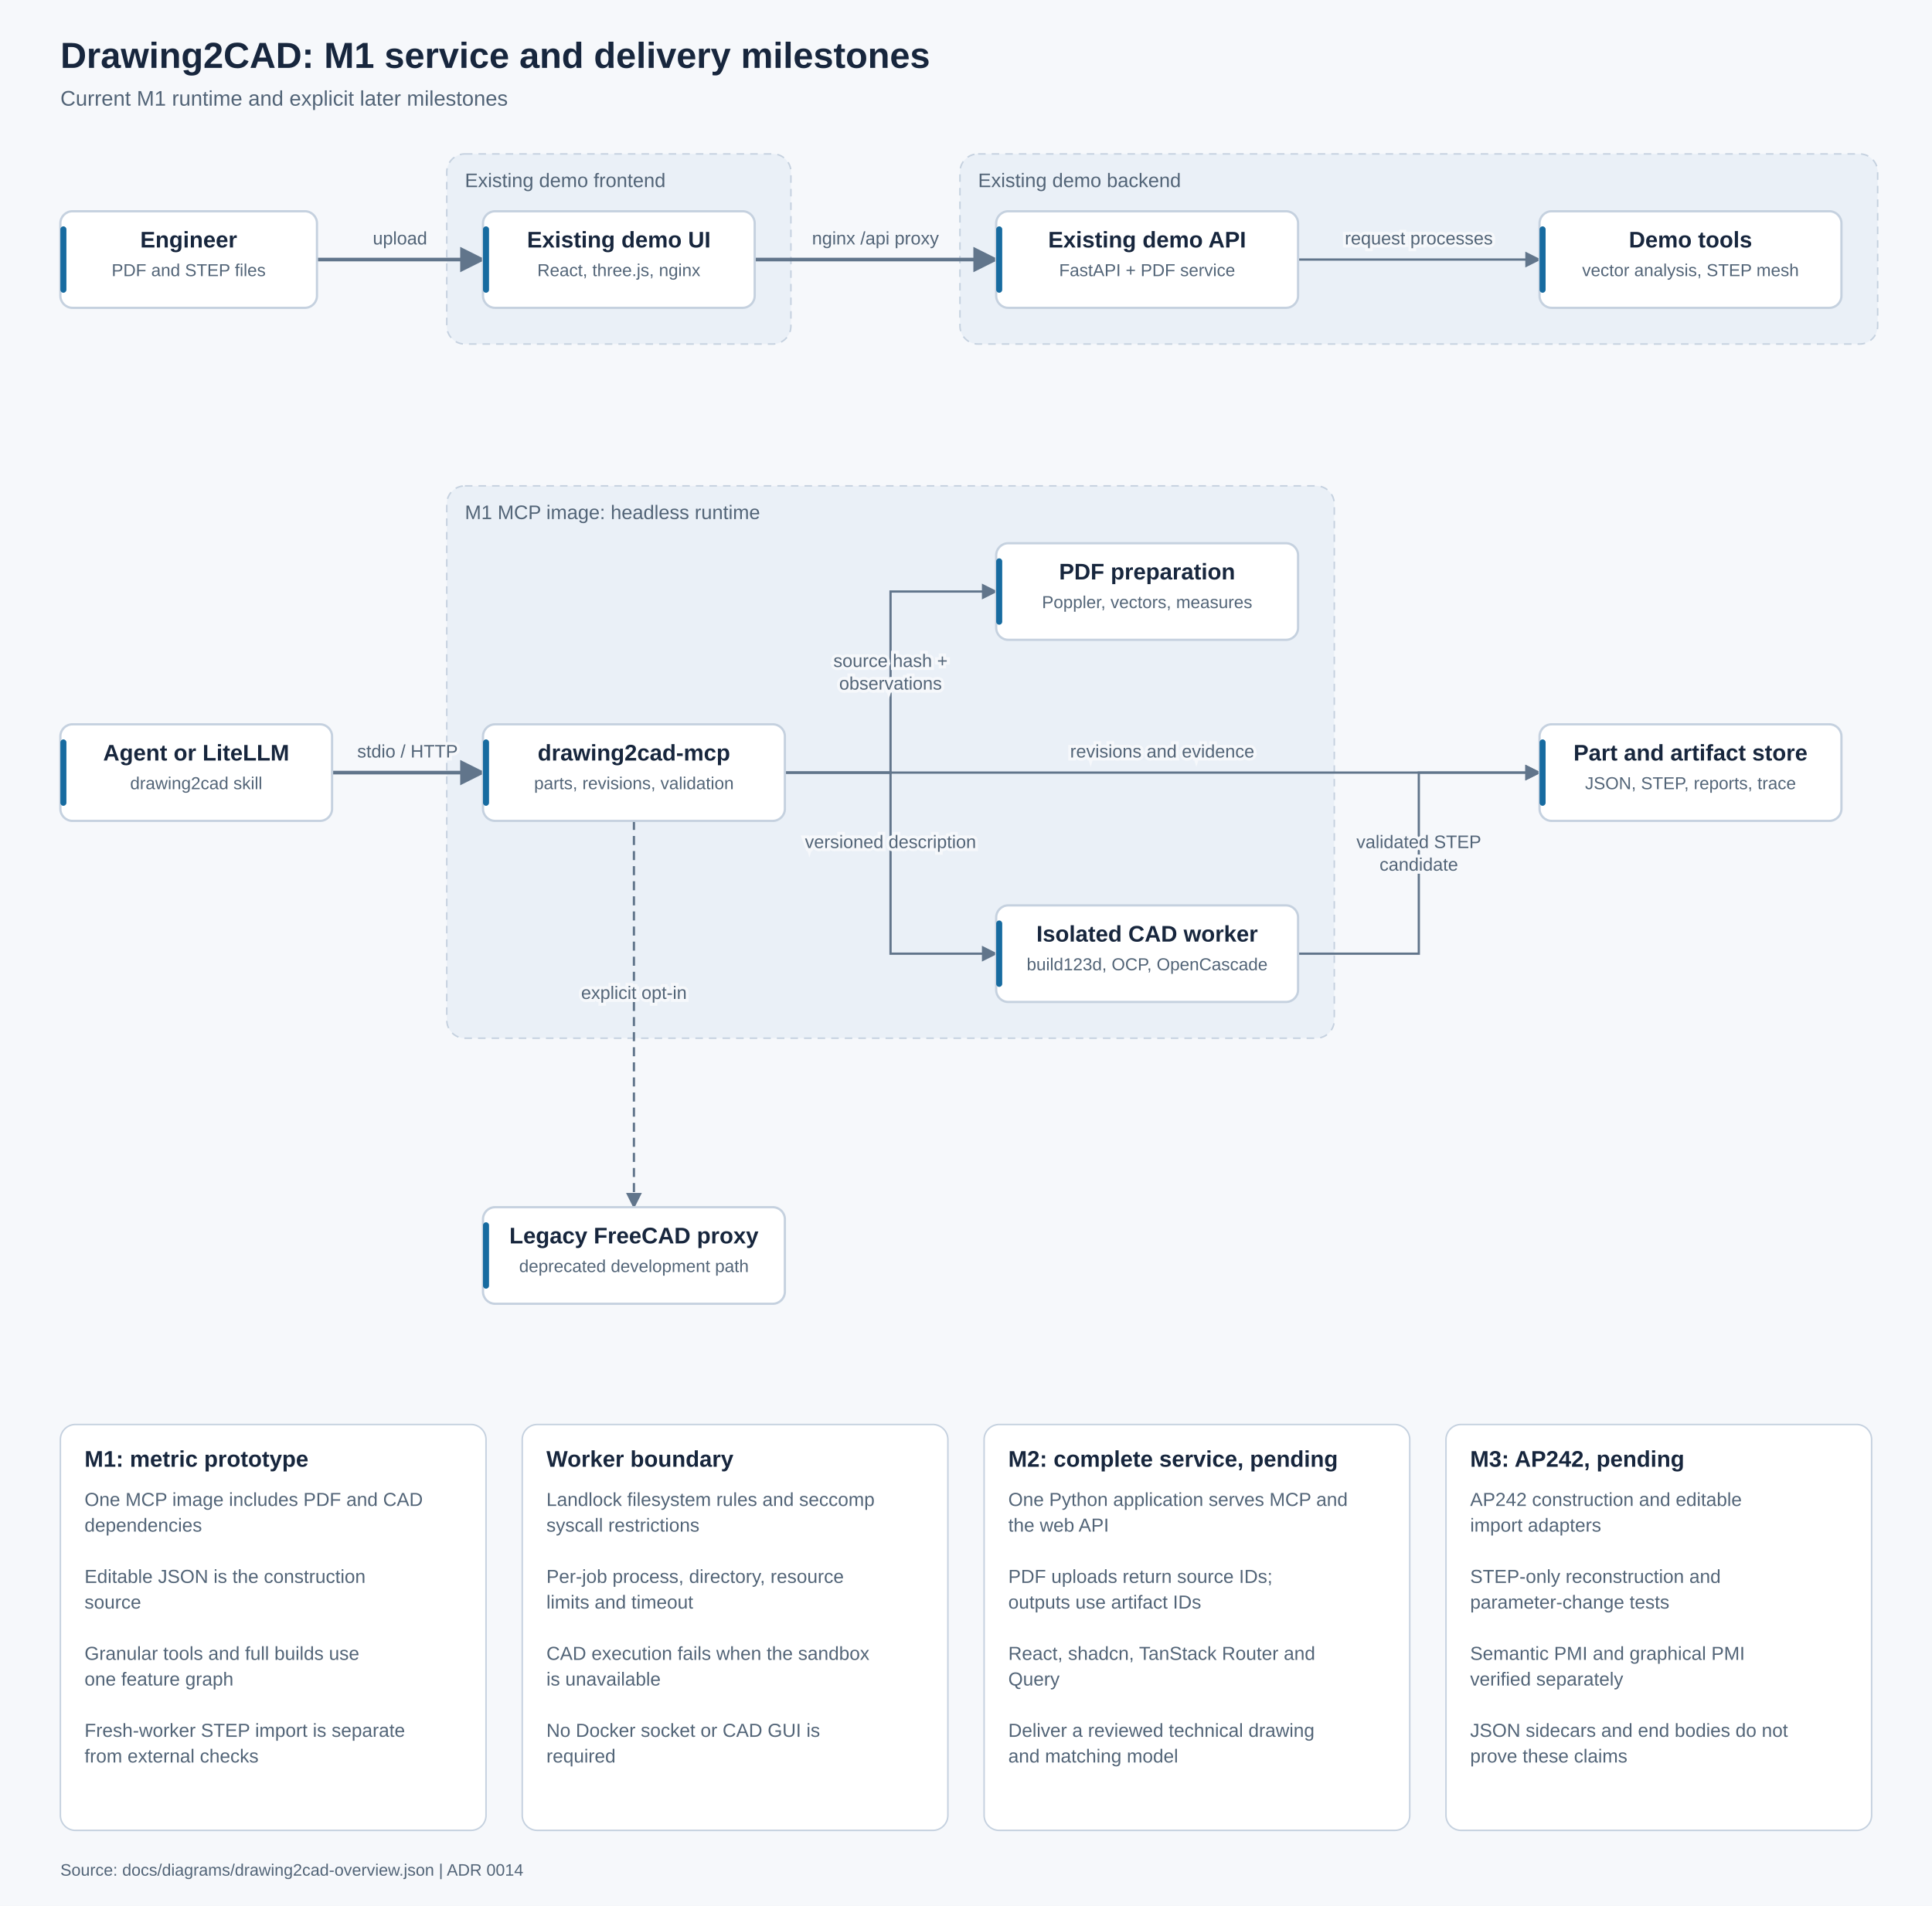
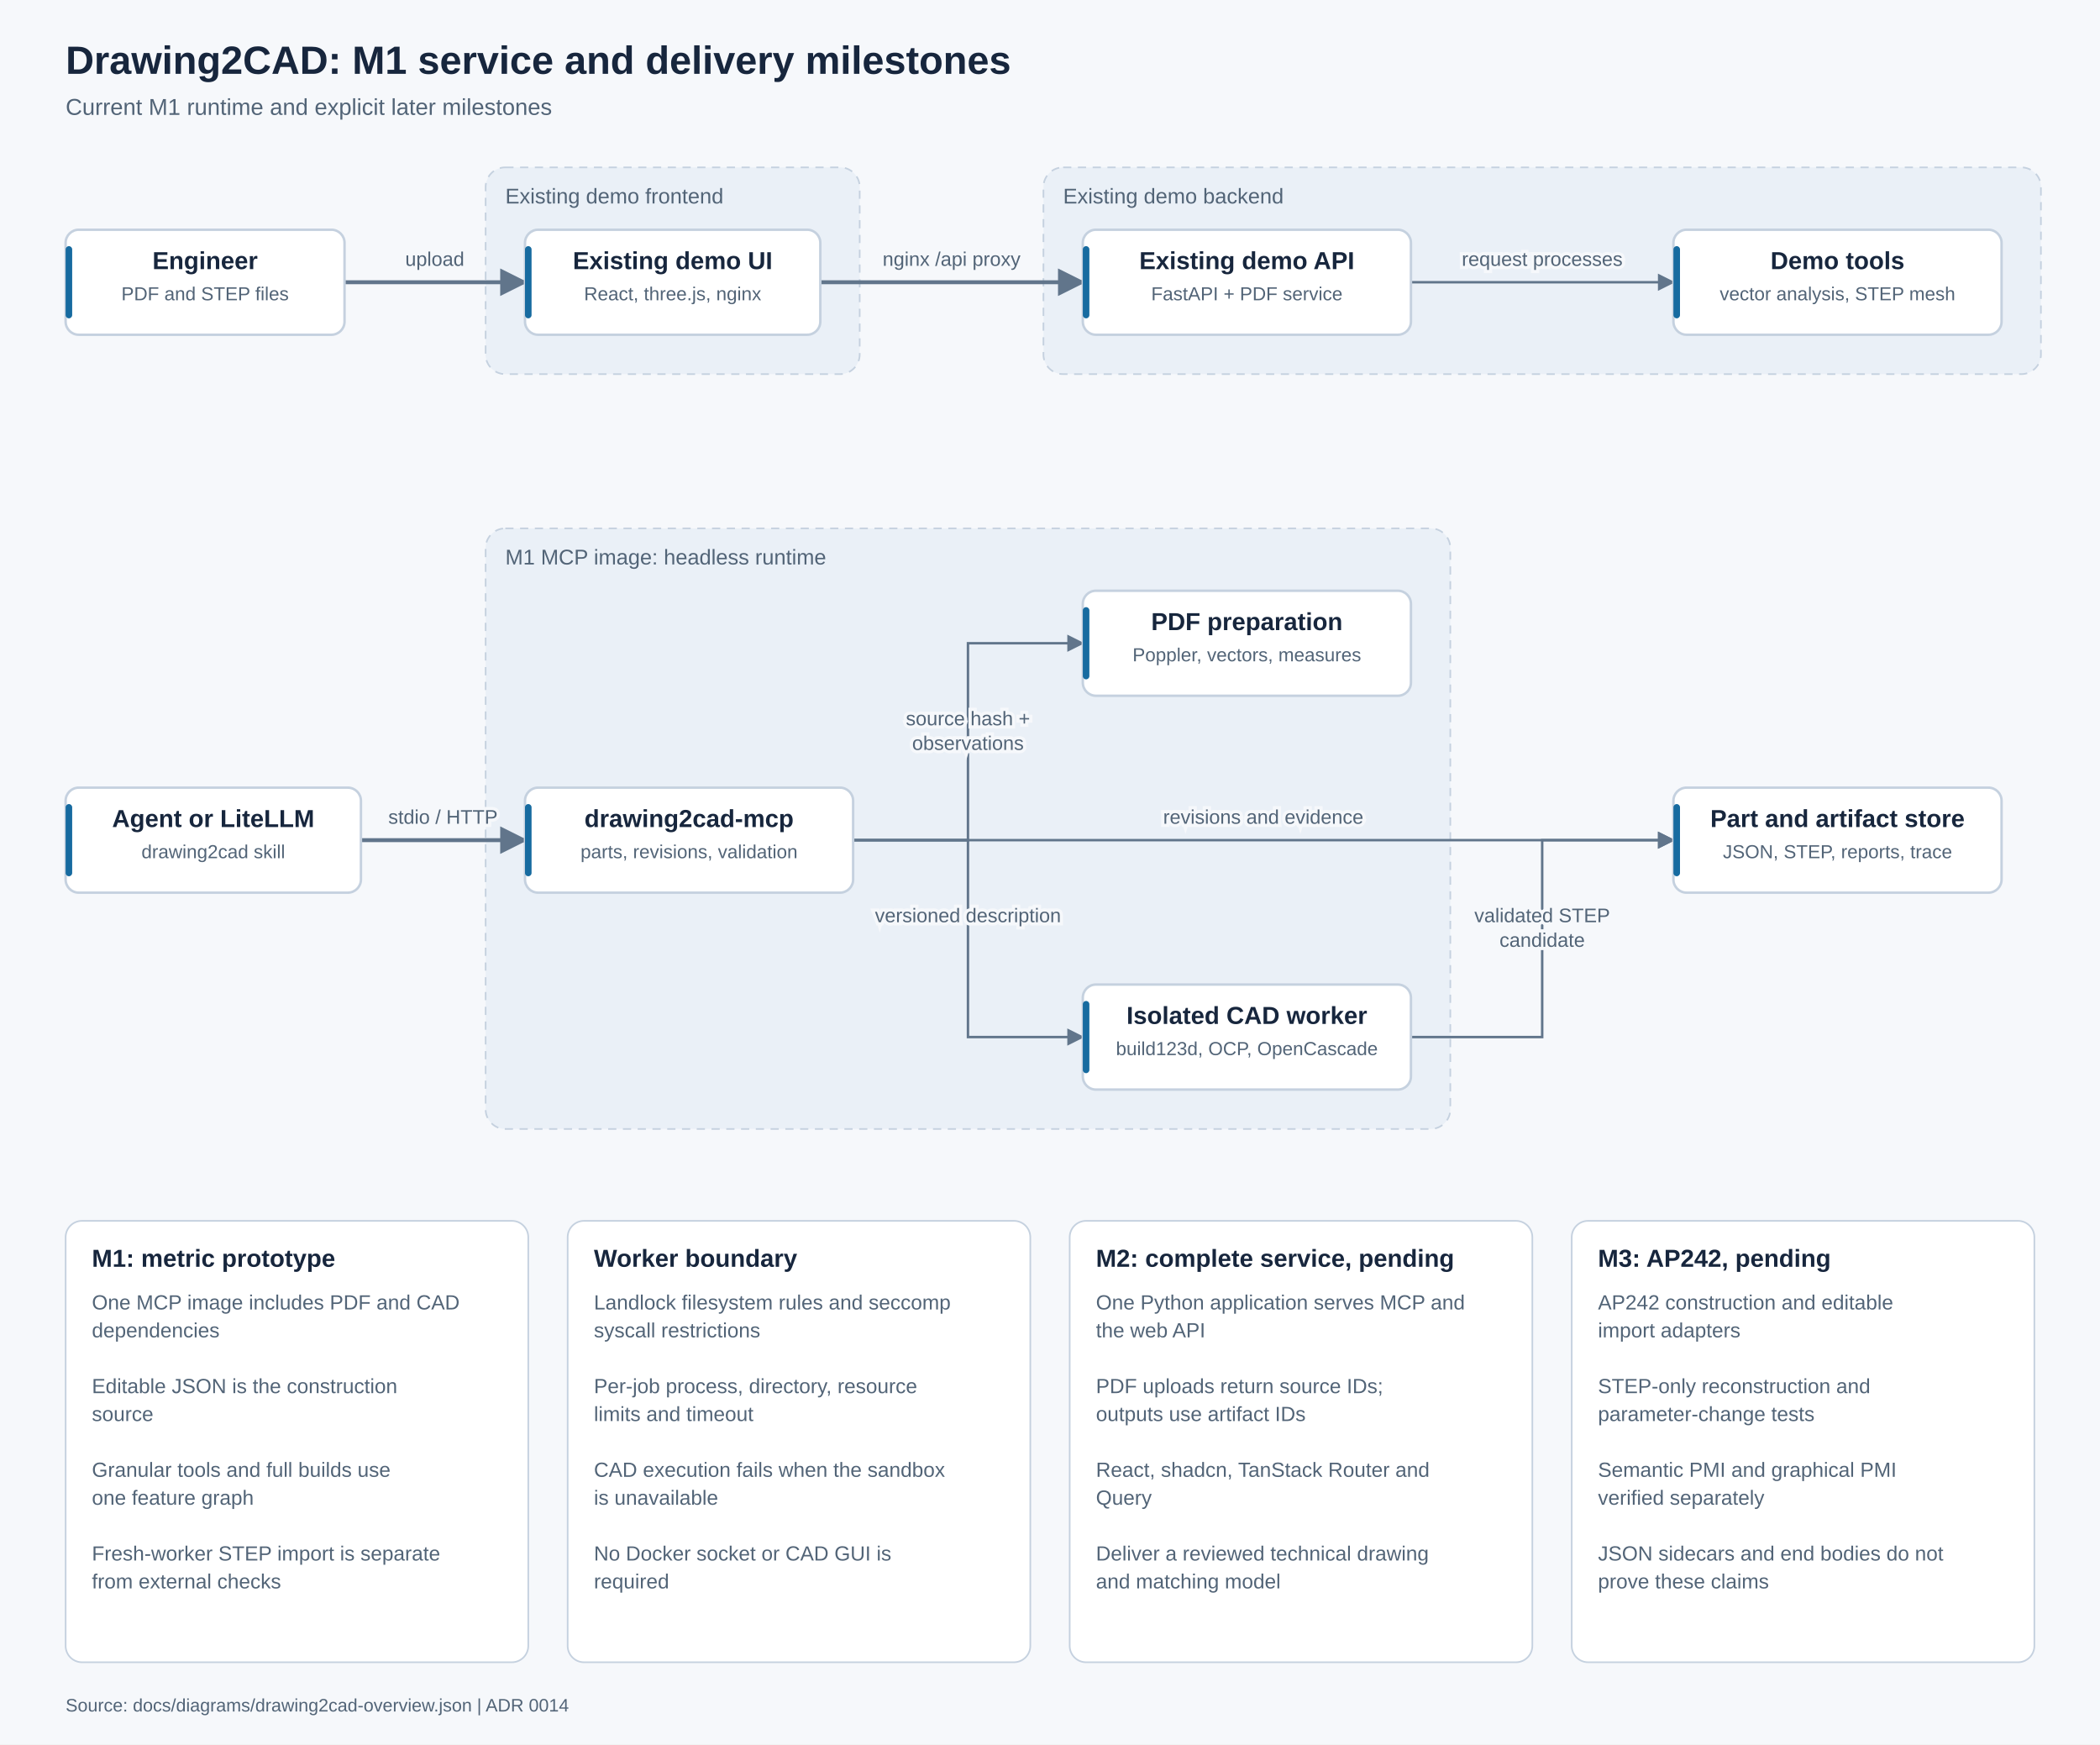
- <svg xmlns="http://www.w3.org/2000/svg" viewBox="0 0 1280 1263" role="img" aria-labelledby="title desc">
-   <rect width="1280" height="1263" fill="#f6f8fb" />
+ <svg xmlns="http://www.w3.org/2000/svg" viewBox="0 0 1280 1063" role="img" aria-labelledby="title desc">
+   <rect width="1280" height="1063" fill="#f6f8fb" />
  <g font-family="Arial, Helvetica, sans-serif">
    <defs>
      <marker id="arrow" viewBox="0 0 10 10" refX="9" refY="5" markerWidth="7" markerHeight="7" orient="auto-start-reverse">
        <path d="M 0 0 L 10 5 L 0 10 z" fill="#61758b" />
      </marker>
    </defs>
    <text x="40" y="45" font-size="24" fill="#17263d" font-weight="700" text-anchor="start">Drawing2CAD: M1 service and delivery milestones</text>
    <text x="40" y="70" font-size="14" fill="#526477" font-weight="400" text-anchor="start">Current M1 runtime and explicit later milestones</text>
    <rect x="296" y="102" width="228" height="126" rx="12" fill="#eaf0f7" stroke="#c5d1df" stroke-dasharray="5 4" />
    <text x="308" y="124" font-size="13" fill="#526477" font-weight="400" text-anchor="start">Existing demo frontend</text>
    <rect x="636" y="102" width="608" height="126" rx="12" fill="#eaf0f7" stroke="#c5d1df" stroke-dasharray="5 4" />
    <text x="648" y="124" font-size="13" fill="#526477" font-weight="400" text-anchor="start">Existing demo backend</text>
    <rect x="296" y="322" width="588" height="366" rx="12" fill="#eaf0f7" stroke="#c5d1df" stroke-dasharray="5 4" />
    <text x="308" y="344" font-size="13" fill="#526477" font-weight="400" text-anchor="start">M1 MCP image: headless runtime</text>
    <path d="M210,172 H265 V172 H320" fill="none" stroke="#61758b" stroke-width="2.4" marker-end="url(#arrow)" />
    <text x="265" y="162" text-anchor="middle" font-size="12" fill="#526477" stroke="#f6f8fb" stroke-width="4" paint-order="stroke">upload</text>
    <path d="M500,172 H580 V172 H660" fill="none" stroke="#61758b" stroke-width="2.4" marker-end="url(#arrow)" />
    <text x="580" y="162" text-anchor="middle" font-size="12" fill="#526477" stroke="#f6f8fb" stroke-width="4" paint-order="stroke">nginx /api proxy</text>
    <path d="M860,172 H940 V172 H1020" fill="none" stroke="#61758b" stroke-width="1.5" marker-end="url(#arrow)" />
    <text x="940" y="162" text-anchor="middle" font-size="12" fill="#526477" stroke="#f6f8fb" stroke-width="4" paint-order="stroke">request processes</text>
    <path d="M220,512 H270 V512 H320" fill="none" stroke="#61758b" stroke-width="2.4" marker-end="url(#arrow)" />
    <text x="270" y="502" text-anchor="middle" font-size="12" fill="#526477" stroke="#f6f8fb" stroke-width="4" paint-order="stroke">stdio / HTTP</text>
    <path d="M520,512 H590 V392 H660" fill="none" stroke="#61758b" stroke-width="1.5" marker-end="url(#arrow)" />
    <text x="590" y="442" text-anchor="middle" font-size="12" fill="#526477" stroke="#f6f8fb" stroke-width="4" paint-order="stroke">source hash +</text>
    <text x="590" y="457" text-anchor="middle" font-size="12" fill="#526477" stroke="#f6f8fb" stroke-width="4" paint-order="stroke">observations</text>
    <path d="M520,512 H590 V632 H660" fill="none" stroke="#61758b" stroke-width="1.5" marker-end="url(#arrow)" />
    <text x="590" y="562" text-anchor="middle" font-size="12" fill="#526477" stroke="#f6f8fb" stroke-width="4" paint-order="stroke">versioned description</text>
    <path d="M520,512 H770 V512 H1020" fill="none" stroke="#61758b" stroke-width="1.5" marker-end="url(#arrow)" />
    <text x="770" y="502" text-anchor="middle" font-size="12" fill="#526477" stroke="#f6f8fb" stroke-width="4" paint-order="stroke">revisions and evidence</text>
    <path d="M860,632 H940 V512 H1020" fill="none" stroke="#61758b" stroke-width="1.5" marker-end="url(#arrow)" />
    <text x="940" y="562" text-anchor="middle" font-size="12" fill="#526477" stroke="#f6f8fb" stroke-width="4" paint-order="stroke">validated STEP</text>
    <text x="940" y="577" text-anchor="middle" font-size="12" fill="#526477" stroke="#f6f8fb" stroke-width="4" paint-order="stroke">candidate</text>
-     <path d="M420,544 V672 H420 V800" fill="none" stroke="#61758b" stroke-width="1.5" stroke-dasharray="6 4" marker-end="url(#arrow)" />
-     <text x="420" y="662" text-anchor="middle" font-size="12" fill="#526477" stroke="#f6f8fb" stroke-width="4" paint-order="stroke">explicit opt-in</text>
    <g id="engineer">
      <rect x="40" y="140" width="170" height="64" rx="8" fill="#ffffff" stroke="#c5d1df" stroke-width="1.5" />
      <rect x="40" y="150" width="4" height="44" rx="2" fill="#176ba0" />
      <text x="125" y="164" font-size="15" fill="#17263d" font-weight="700" text-anchor="middle">Engineer</text>
      <text x="125" y="183" font-size="11.5" fill="#526477" font-weight="400" text-anchor="middle">PDF and STEP files</text>
    </g>
    <g id="webui">
      <rect x="320" y="140" width="180" height="64" rx="8" fill="#ffffff" stroke="#c5d1df" stroke-width="1.5" />
      <rect x="320" y="150" width="4" height="44" rx="2" fill="#176ba0" />
      <text x="410" y="164" font-size="15" fill="#17263d" font-weight="700" text-anchor="middle">Existing demo UI</text>
      <text x="410" y="183" font-size="11.5" fill="#526477" font-weight="400" text-anchor="middle">React, three.js, nginx</text>
    </g>
    <g id="demoapi">
      <rect x="660" y="140" width="200" height="64" rx="8" fill="#ffffff" stroke="#c5d1df" stroke-width="1.5" />
      <rect x="660" y="150" width="4" height="44" rx="2" fill="#176ba0" />
      <text x="760" y="164" font-size="15" fill="#17263d" font-weight="700" text-anchor="middle">Existing demo API</text>
      <text x="760" y="183" font-size="11.5" fill="#526477" font-weight="400" text-anchor="middle">FastAPI + PDF service</text>
    </g>
    <g id="demotools">
      <rect x="1020" y="140" width="200" height="64" rx="8" fill="#ffffff" stroke="#c5d1df" stroke-width="1.5" />
      <rect x="1020" y="150" width="4" height="44" rx="2" fill="#176ba0" />
      <text x="1120" y="164" font-size="15" fill="#17263d" font-weight="700" text-anchor="middle">Demo tools</text>
      <text x="1120" y="183" font-size="11.5" fill="#526477" font-weight="400" text-anchor="middle">vector analysis, STEP mesh</text>
    </g>
    <g id="agent">
      <rect x="40" y="480" width="180" height="64" rx="8" fill="#ffffff" stroke="#c5d1df" stroke-width="1.5" />
      <rect x="40" y="490" width="4" height="44" rx="2" fill="#176ba0" />
      <text x="130" y="504" font-size="15" fill="#17263d" font-weight="700" text-anchor="middle">Agent or LiteLLM</text>
      <text x="130" y="523" font-size="11.5" fill="#526477" font-weight="400" text-anchor="middle">drawing2cad skill</text>
    </g>
    <g id="mcp">
      <rect x="320" y="480" width="200" height="64" rx="8" fill="#ffffff" stroke="#c5d1df" stroke-width="1.5" />
      <rect x="320" y="490" width="4" height="44" rx="2" fill="#176ba0" />
      <text x="420" y="504" font-size="15" fill="#17263d" font-weight="700" text-anchor="middle">drawing2cad-mcp</text>
      <text x="420" y="523" font-size="11.5" fill="#526477" font-weight="400" text-anchor="middle">parts, revisions, validation</text>
    </g>
    <g id="pdf">
      <rect x="660" y="360" width="200" height="64" rx="8" fill="#ffffff" stroke="#c5d1df" stroke-width="1.5" />
      <rect x="660" y="370" width="4" height="44" rx="2" fill="#176ba0" />
      <text x="760" y="384" font-size="15" fill="#17263d" font-weight="700" text-anchor="middle">PDF preparation</text>
      <text x="760" y="403" font-size="11.5" fill="#526477" font-weight="400" text-anchor="middle">Poppler, vectors, measures</text>
    </g>
    <g id="worker">
      <rect x="660" y="600" width="200" height="64" rx="8" fill="#ffffff" stroke="#c5d1df" stroke-width="1.5" />
      <rect x="660" y="610" width="4" height="44" rx="2" fill="#176ba0" />
      <text x="760" y="624" font-size="15" fill="#17263d" font-weight="700" text-anchor="middle">Isolated CAD worker</text>
      <text x="760" y="643" font-size="11.5" fill="#526477" font-weight="400" text-anchor="middle">build123d, OCP, OpenCascade</text>
    </g>
    <g id="artifacts">
      <rect x="1020" y="480" width="200" height="64" rx="8" fill="#ffffff" stroke="#c5d1df" stroke-width="1.5" />
      <rect x="1020" y="490" width="4" height="44" rx="2" fill="#176ba0" />
      <text x="1120" y="504" font-size="15" fill="#17263d" font-weight="700" text-anchor="middle">Part and artifact store</text>
      <text x="1120" y="523" font-size="11.5" fill="#526477" font-weight="400" text-anchor="middle">JSON, STEP, reports, trace</text>
    </g>
-     <g id="legacy">
-       <rect x="320" y="800" width="200" height="64" rx="8" fill="#ffffff" stroke="#c5d1df" stroke-width="1.5" />
-       <rect x="320" y="810" width="4" height="44" rx="2" fill="#176ba0" />
-       <text x="420" y="824" font-size="15" fill="#17263d" font-weight="700" text-anchor="middle">Legacy FreeCAD proxy</text>
-       <text x="420" y="843" font-size="11.5" fill="#526477" font-weight="400" text-anchor="middle">deprecated development path</text>
-     </g>
-     <rect x="40" y="944" width="282" height="269" rx="10" fill="#ffffff" stroke="#c5d1df" />
-     <text x="56" y="972" font-size="15" fill="#17263d" font-weight="700" text-anchor="start">M1: metric prototype</text>
-     <text x="56" y="998" font-size="12.5" fill="#526477" font-weight="400" text-anchor="start">One MCP image includes PDF and CAD</text>
-     <text x="56" y="1015" font-size="12.5" fill="#526477" font-weight="400" text-anchor="start">dependencies</text>
-     <text x="56" y="1032" font-size="12.5" fill="#526477" font-weight="400" text-anchor="start" />
-     <text x="56" y="1049" font-size="12.5" fill="#526477" font-weight="400" text-anchor="start">Editable JSON is the construction</text>
-     <text x="56" y="1066" font-size="12.5" fill="#526477" font-weight="400" text-anchor="start">source</text>
-     <text x="56" y="1083" font-size="12.5" fill="#526477" font-weight="400" text-anchor="start" />
-     <text x="56" y="1100" font-size="12.5" fill="#526477" font-weight="400" text-anchor="start">Granular tools and full builds use</text>
-     <text x="56" y="1117" font-size="12.5" fill="#526477" font-weight="400" text-anchor="start">one feature graph</text>
-     <text x="56" y="1134" font-size="12.5" fill="#526477" font-weight="400" text-anchor="start" />
-     <text x="56" y="1151" font-size="12.5" fill="#526477" font-weight="400" text-anchor="start">Fresh-worker STEP import is separate</text>
-     <text x="56" y="1168" font-size="12.5" fill="#526477" font-weight="400" text-anchor="start">from external checks</text>
-     <text x="56" y="1185" font-size="12.5" fill="#526477" font-weight="400" text-anchor="start" />
-     <rect x="346" y="944" width="282" height="269" rx="10" fill="#ffffff" stroke="#c5d1df" />
-     <text x="362" y="972" font-size="15" fill="#17263d" font-weight="700" text-anchor="start">Worker boundary</text>
-     <text x="362" y="998" font-size="12.5" fill="#526477" font-weight="400" text-anchor="start">Landlock filesystem rules and seccomp</text>
-     <text x="362" y="1015" font-size="12.5" fill="#526477" font-weight="400" text-anchor="start">syscall restrictions</text>
-     <text x="362" y="1032" font-size="12.5" fill="#526477" font-weight="400" text-anchor="start" />
-     <text x="362" y="1049" font-size="12.5" fill="#526477" font-weight="400" text-anchor="start">Per-job process, directory, resource</text>
-     <text x="362" y="1066" font-size="12.5" fill="#526477" font-weight="400" text-anchor="start">limits and timeout</text>
-     <text x="362" y="1083" font-size="12.5" fill="#526477" font-weight="400" text-anchor="start" />
-     <text x="362" y="1100" font-size="12.5" fill="#526477" font-weight="400" text-anchor="start">CAD execution fails when the sandbox</text>
-     <text x="362" y="1117" font-size="12.5" fill="#526477" font-weight="400" text-anchor="start">is unavailable</text>
-     <text x="362" y="1134" font-size="12.5" fill="#526477" font-weight="400" text-anchor="start" />
-     <text x="362" y="1151" font-size="12.5" fill="#526477" font-weight="400" text-anchor="start">No Docker socket or CAD GUI is</text>
-     <text x="362" y="1168" font-size="12.5" fill="#526477" font-weight="400" text-anchor="start">required</text>
-     <text x="362" y="1185" font-size="12.5" fill="#526477" font-weight="400" text-anchor="start" />
-     <rect x="652" y="944" width="282" height="269" rx="10" fill="#ffffff" stroke="#c5d1df" />
-     <text x="668" y="972" font-size="15" fill="#17263d" font-weight="700" text-anchor="start">M2: complete service, pending</text>
-     <text x="668" y="998" font-size="12.5" fill="#526477" font-weight="400" text-anchor="start">One Python application serves MCP and</text>
-     <text x="668" y="1015" font-size="12.5" fill="#526477" font-weight="400" text-anchor="start">the web API</text>
-     <text x="668" y="1032" font-size="12.5" fill="#526477" font-weight="400" text-anchor="start" />
-     <text x="668" y="1049" font-size="12.5" fill="#526477" font-weight="400" text-anchor="start">PDF uploads return source IDs;</text>
-     <text x="668" y="1066" font-size="12.5" fill="#526477" font-weight="400" text-anchor="start">outputs use artifact IDs</text>
-     <text x="668" y="1083" font-size="12.5" fill="#526477" font-weight="400" text-anchor="start" />
-     <text x="668" y="1100" font-size="12.5" fill="#526477" font-weight="400" text-anchor="start">React, shadcn, TanStack Router and</text>
-     <text x="668" y="1117" font-size="12.5" fill="#526477" font-weight="400" text-anchor="start">Query</text>
-     <text x="668" y="1134" font-size="12.5" fill="#526477" font-weight="400" text-anchor="start" />
-     <text x="668" y="1151" font-size="12.5" fill="#526477" font-weight="400" text-anchor="start">Deliver a reviewed technical drawing</text>
-     <text x="668" y="1168" font-size="12.5" fill="#526477" font-weight="400" text-anchor="start">and matching model</text>
-     <text x="668" y="1185" font-size="12.5" fill="#526477" font-weight="400" text-anchor="start" />
-     <rect x="958" y="944" width="282" height="269" rx="10" fill="#ffffff" stroke="#c5d1df" />
-     <text x="974" y="972" font-size="15" fill="#17263d" font-weight="700" text-anchor="start">M3: AP242, pending</text>
-     <text x="974" y="998" font-size="12.5" fill="#526477" font-weight="400" text-anchor="start">AP242 construction and editable</text>
-     <text x="974" y="1015" font-size="12.5" fill="#526477" font-weight="400" text-anchor="start">import adapters</text>
-     <text x="974" y="1032" font-size="12.5" fill="#526477" font-weight="400" text-anchor="start" />
-     <text x="974" y="1049" font-size="12.5" fill="#526477" font-weight="400" text-anchor="start">STEP-only reconstruction and</text>
-     <text x="974" y="1066" font-size="12.5" fill="#526477" font-weight="400" text-anchor="start">parameter-change tests</text>
-     <text x="974" y="1083" font-size="12.5" fill="#526477" font-weight="400" text-anchor="start" />
-     <text x="974" y="1100" font-size="12.5" fill="#526477" font-weight="400" text-anchor="start">Semantic PMI and graphical PMI</text>
-     <text x="974" y="1117" font-size="12.5" fill="#526477" font-weight="400" text-anchor="start">verified separately</text>
-     <text x="974" y="1134" font-size="12.5" fill="#526477" font-weight="400" text-anchor="start" />
-     <text x="974" y="1151" font-size="12.5" fill="#526477" font-weight="400" text-anchor="start">JSON sidecars and end bodies do not</text>
-     <text x="974" y="1168" font-size="12.5" fill="#526477" font-weight="400" text-anchor="start">prove these claims</text>
-     <text x="974" y="1185" font-size="12.5" fill="#526477" font-weight="400" text-anchor="start" />
-     <text x="40" y="1243" font-size="11" fill="#526477" font-weight="400" text-anchor="start">Source: docs/diagrams/drawing2cad-overview.json | ADR 0014</text>
+     <rect x="40" y="744" width="282" height="269" rx="10" fill="#ffffff" stroke="#c5d1df" />
+     <text x="56" y="772" font-size="15" fill="#17263d" font-weight="700" text-anchor="start">M1: metric prototype</text>
+     <text x="56" y="798" font-size="12.5" fill="#526477" font-weight="400" text-anchor="start">One MCP image includes PDF and CAD</text>
+     <text x="56" y="815" font-size="12.5" fill="#526477" font-weight="400" text-anchor="start">dependencies</text>
+     <text x="56" y="832" font-size="12.5" fill="#526477" font-weight="400" text-anchor="start" />
+     <text x="56" y="849" font-size="12.5" fill="#526477" font-weight="400" text-anchor="start">Editable JSON is the construction</text>
+     <text x="56" y="866" font-size="12.5" fill="#526477" font-weight="400" text-anchor="start">source</text>
+     <text x="56" y="883" font-size="12.5" fill="#526477" font-weight="400" text-anchor="start" />
+     <text x="56" y="900" font-size="12.5" fill="#526477" font-weight="400" text-anchor="start">Granular tools and full builds use</text>
+     <text x="56" y="917" font-size="12.5" fill="#526477" font-weight="400" text-anchor="start">one feature graph</text>
+     <text x="56" y="934" font-size="12.5" fill="#526477" font-weight="400" text-anchor="start" />
+     <text x="56" y="951" font-size="12.5" fill="#526477" font-weight="400" text-anchor="start">Fresh-worker STEP import is separate</text>
+     <text x="56" y="968" font-size="12.5" fill="#526477" font-weight="400" text-anchor="start">from external checks</text>
+     <text x="56" y="985" font-size="12.5" fill="#526477" font-weight="400" text-anchor="start" />
+     <rect x="346" y="744" width="282" height="269" rx="10" fill="#ffffff" stroke="#c5d1df" />
+     <text x="362" y="772" font-size="15" fill="#17263d" font-weight="700" text-anchor="start">Worker boundary</text>
+     <text x="362" y="798" font-size="12.5" fill="#526477" font-weight="400" text-anchor="start">Landlock filesystem rules and seccomp</text>
+     <text x="362" y="815" font-size="12.5" fill="#526477" font-weight="400" text-anchor="start">syscall restrictions</text>
+     <text x="362" y="832" font-size="12.5" fill="#526477" font-weight="400" text-anchor="start" />
+     <text x="362" y="849" font-size="12.5" fill="#526477" font-weight="400" text-anchor="start">Per-job process, directory, resource</text>
+     <text x="362" y="866" font-size="12.5" fill="#526477" font-weight="400" text-anchor="start">limits and timeout</text>
+     <text x="362" y="883" font-size="12.5" fill="#526477" font-weight="400" text-anchor="start" />
+     <text x="362" y="900" font-size="12.5" fill="#526477" font-weight="400" text-anchor="start">CAD execution fails when the sandbox</text>
+     <text x="362" y="917" font-size="12.5" fill="#526477" font-weight="400" text-anchor="start">is unavailable</text>
+     <text x="362" y="934" font-size="12.5" fill="#526477" font-weight="400" text-anchor="start" />
+     <text x="362" y="951" font-size="12.5" fill="#526477" font-weight="400" text-anchor="start">No Docker socket or CAD GUI is</text>
+     <text x="362" y="968" font-size="12.5" fill="#526477" font-weight="400" text-anchor="start">required</text>
+     <text x="362" y="985" font-size="12.5" fill="#526477" font-weight="400" text-anchor="start" />
+     <rect x="652" y="744" width="282" height="269" rx="10" fill="#ffffff" stroke="#c5d1df" />
+     <text x="668" y="772" font-size="15" fill="#17263d" font-weight="700" text-anchor="start">M2: complete service, pending</text>
+     <text x="668" y="798" font-size="12.5" fill="#526477" font-weight="400" text-anchor="start">One Python application serves MCP and</text>
+     <text x="668" y="815" font-size="12.5" fill="#526477" font-weight="400" text-anchor="start">the web API</text>
+     <text x="668" y="832" font-size="12.5" fill="#526477" font-weight="400" text-anchor="start" />
+     <text x="668" y="849" font-size="12.5" fill="#526477" font-weight="400" text-anchor="start">PDF uploads return source IDs;</text>
+     <text x="668" y="866" font-size="12.5" fill="#526477" font-weight="400" text-anchor="start">outputs use artifact IDs</text>
+     <text x="668" y="883" font-size="12.5" fill="#526477" font-weight="400" text-anchor="start" />
+     <text x="668" y="900" font-size="12.5" fill="#526477" font-weight="400" text-anchor="start">React, shadcn, TanStack Router and</text>
+     <text x="668" y="917" font-size="12.5" fill="#526477" font-weight="400" text-anchor="start">Query</text>
+     <text x="668" y="934" font-size="12.5" fill="#526477" font-weight="400" text-anchor="start" />
+     <text x="668" y="951" font-size="12.5" fill="#526477" font-weight="400" text-anchor="start">Deliver a reviewed technical drawing</text>
+     <text x="668" y="968" font-size="12.5" fill="#526477" font-weight="400" text-anchor="start">and matching model</text>
+     <text x="668" y="985" font-size="12.5" fill="#526477" font-weight="400" text-anchor="start" />
+     <rect x="958" y="744" width="282" height="269" rx="10" fill="#ffffff" stroke="#c5d1df" />
+     <text x="974" y="772" font-size="15" fill="#17263d" font-weight="700" text-anchor="start">M3: AP242, pending</text>
+     <text x="974" y="798" font-size="12.5" fill="#526477" font-weight="400" text-anchor="start">AP242 construction and editable</text>
+     <text x="974" y="815" font-size="12.5" fill="#526477" font-weight="400" text-anchor="start">import adapters</text>
+     <text x="974" y="832" font-size="12.5" fill="#526477" font-weight="400" text-anchor="start" />
+     <text x="974" y="849" font-size="12.5" fill="#526477" font-weight="400" text-anchor="start">STEP-only reconstruction and</text>
+     <text x="974" y="866" font-size="12.5" fill="#526477" font-weight="400" text-anchor="start">parameter-change tests</text>
+     <text x="974" y="883" font-size="12.5" fill="#526477" font-weight="400" text-anchor="start" />
+     <text x="974" y="900" font-size="12.5" fill="#526477" font-weight="400" text-anchor="start">Semantic PMI and graphical PMI</text>
+     <text x="974" y="917" font-size="12.5" fill="#526477" font-weight="400" text-anchor="start">verified separately</text>
+     <text x="974" y="934" font-size="12.5" fill="#526477" font-weight="400" text-anchor="start" />
+     <text x="974" y="951" font-size="12.5" fill="#526477" font-weight="400" text-anchor="start">JSON sidecars and end bodies do not</text>
+     <text x="974" y="968" font-size="12.5" fill="#526477" font-weight="400" text-anchor="start">prove these claims</text>
+     <text x="974" y="985" font-size="12.5" fill="#526477" font-weight="400" text-anchor="start" />
+     <text x="40" y="1043" font-size="11" fill="#526477" font-weight="400" text-anchor="start">Source: docs/diagrams/drawing2cad-overview.json | ADR 0014</text>
  </g>
</svg>
